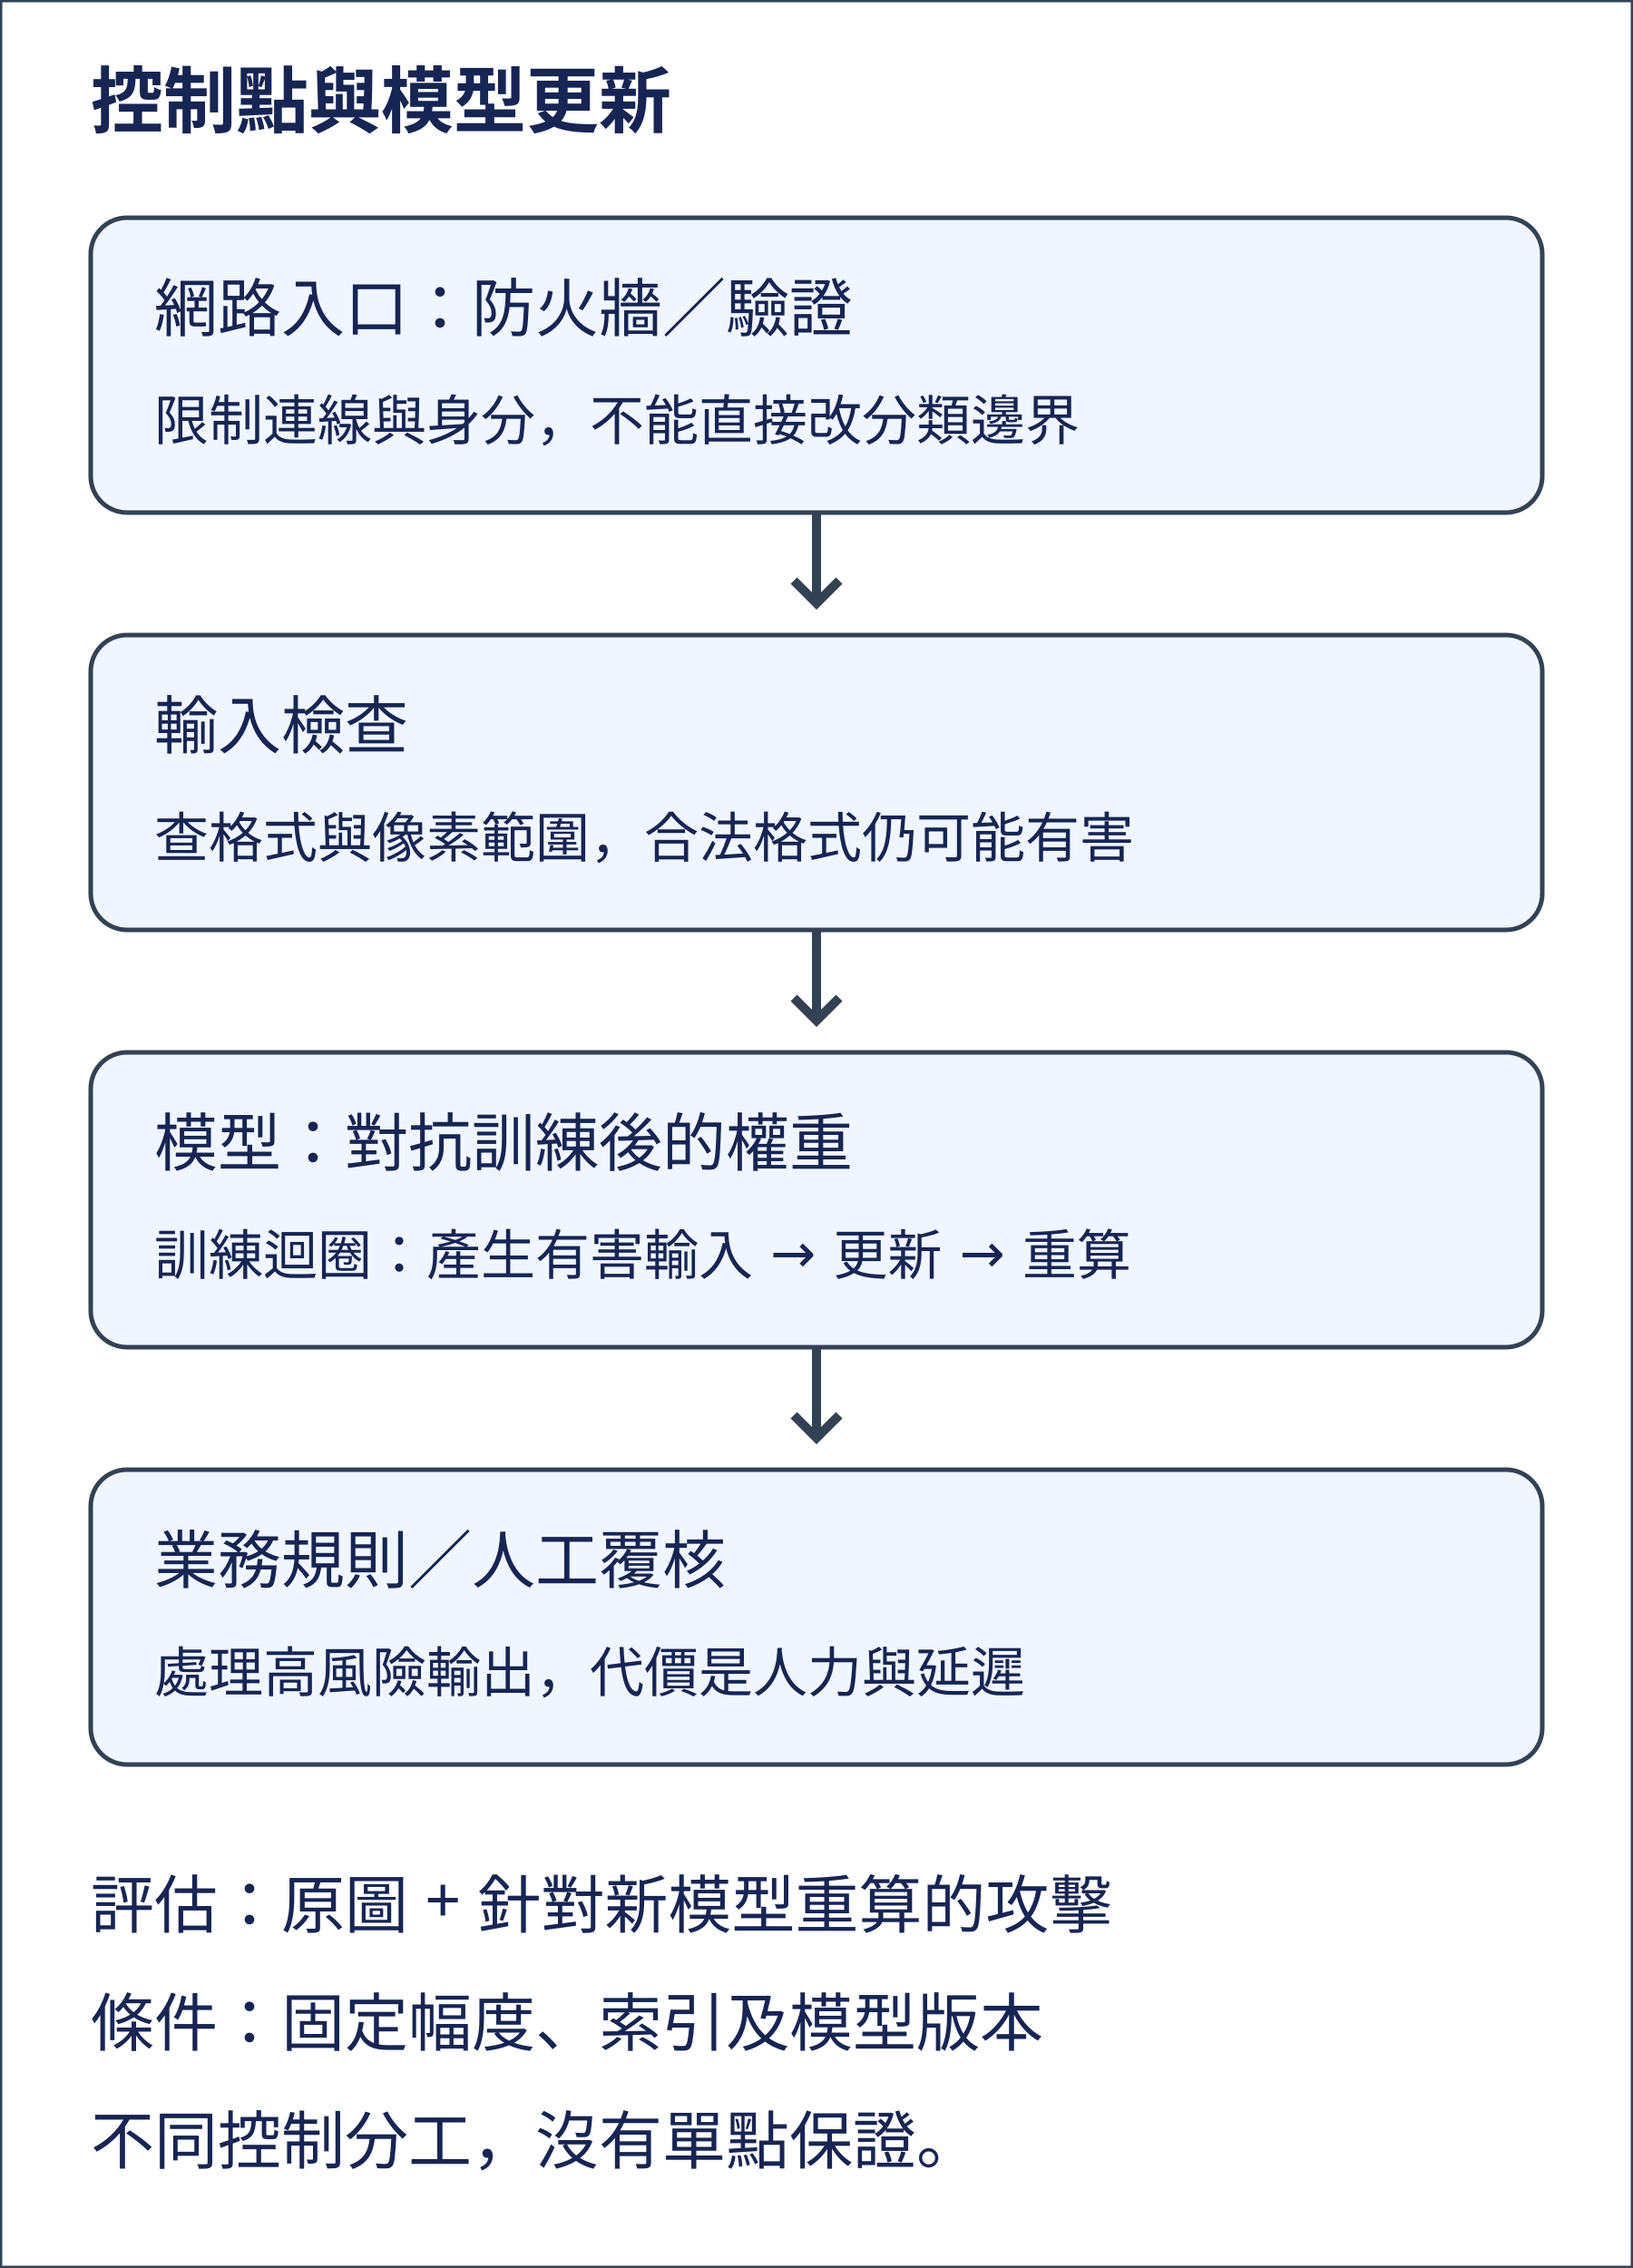
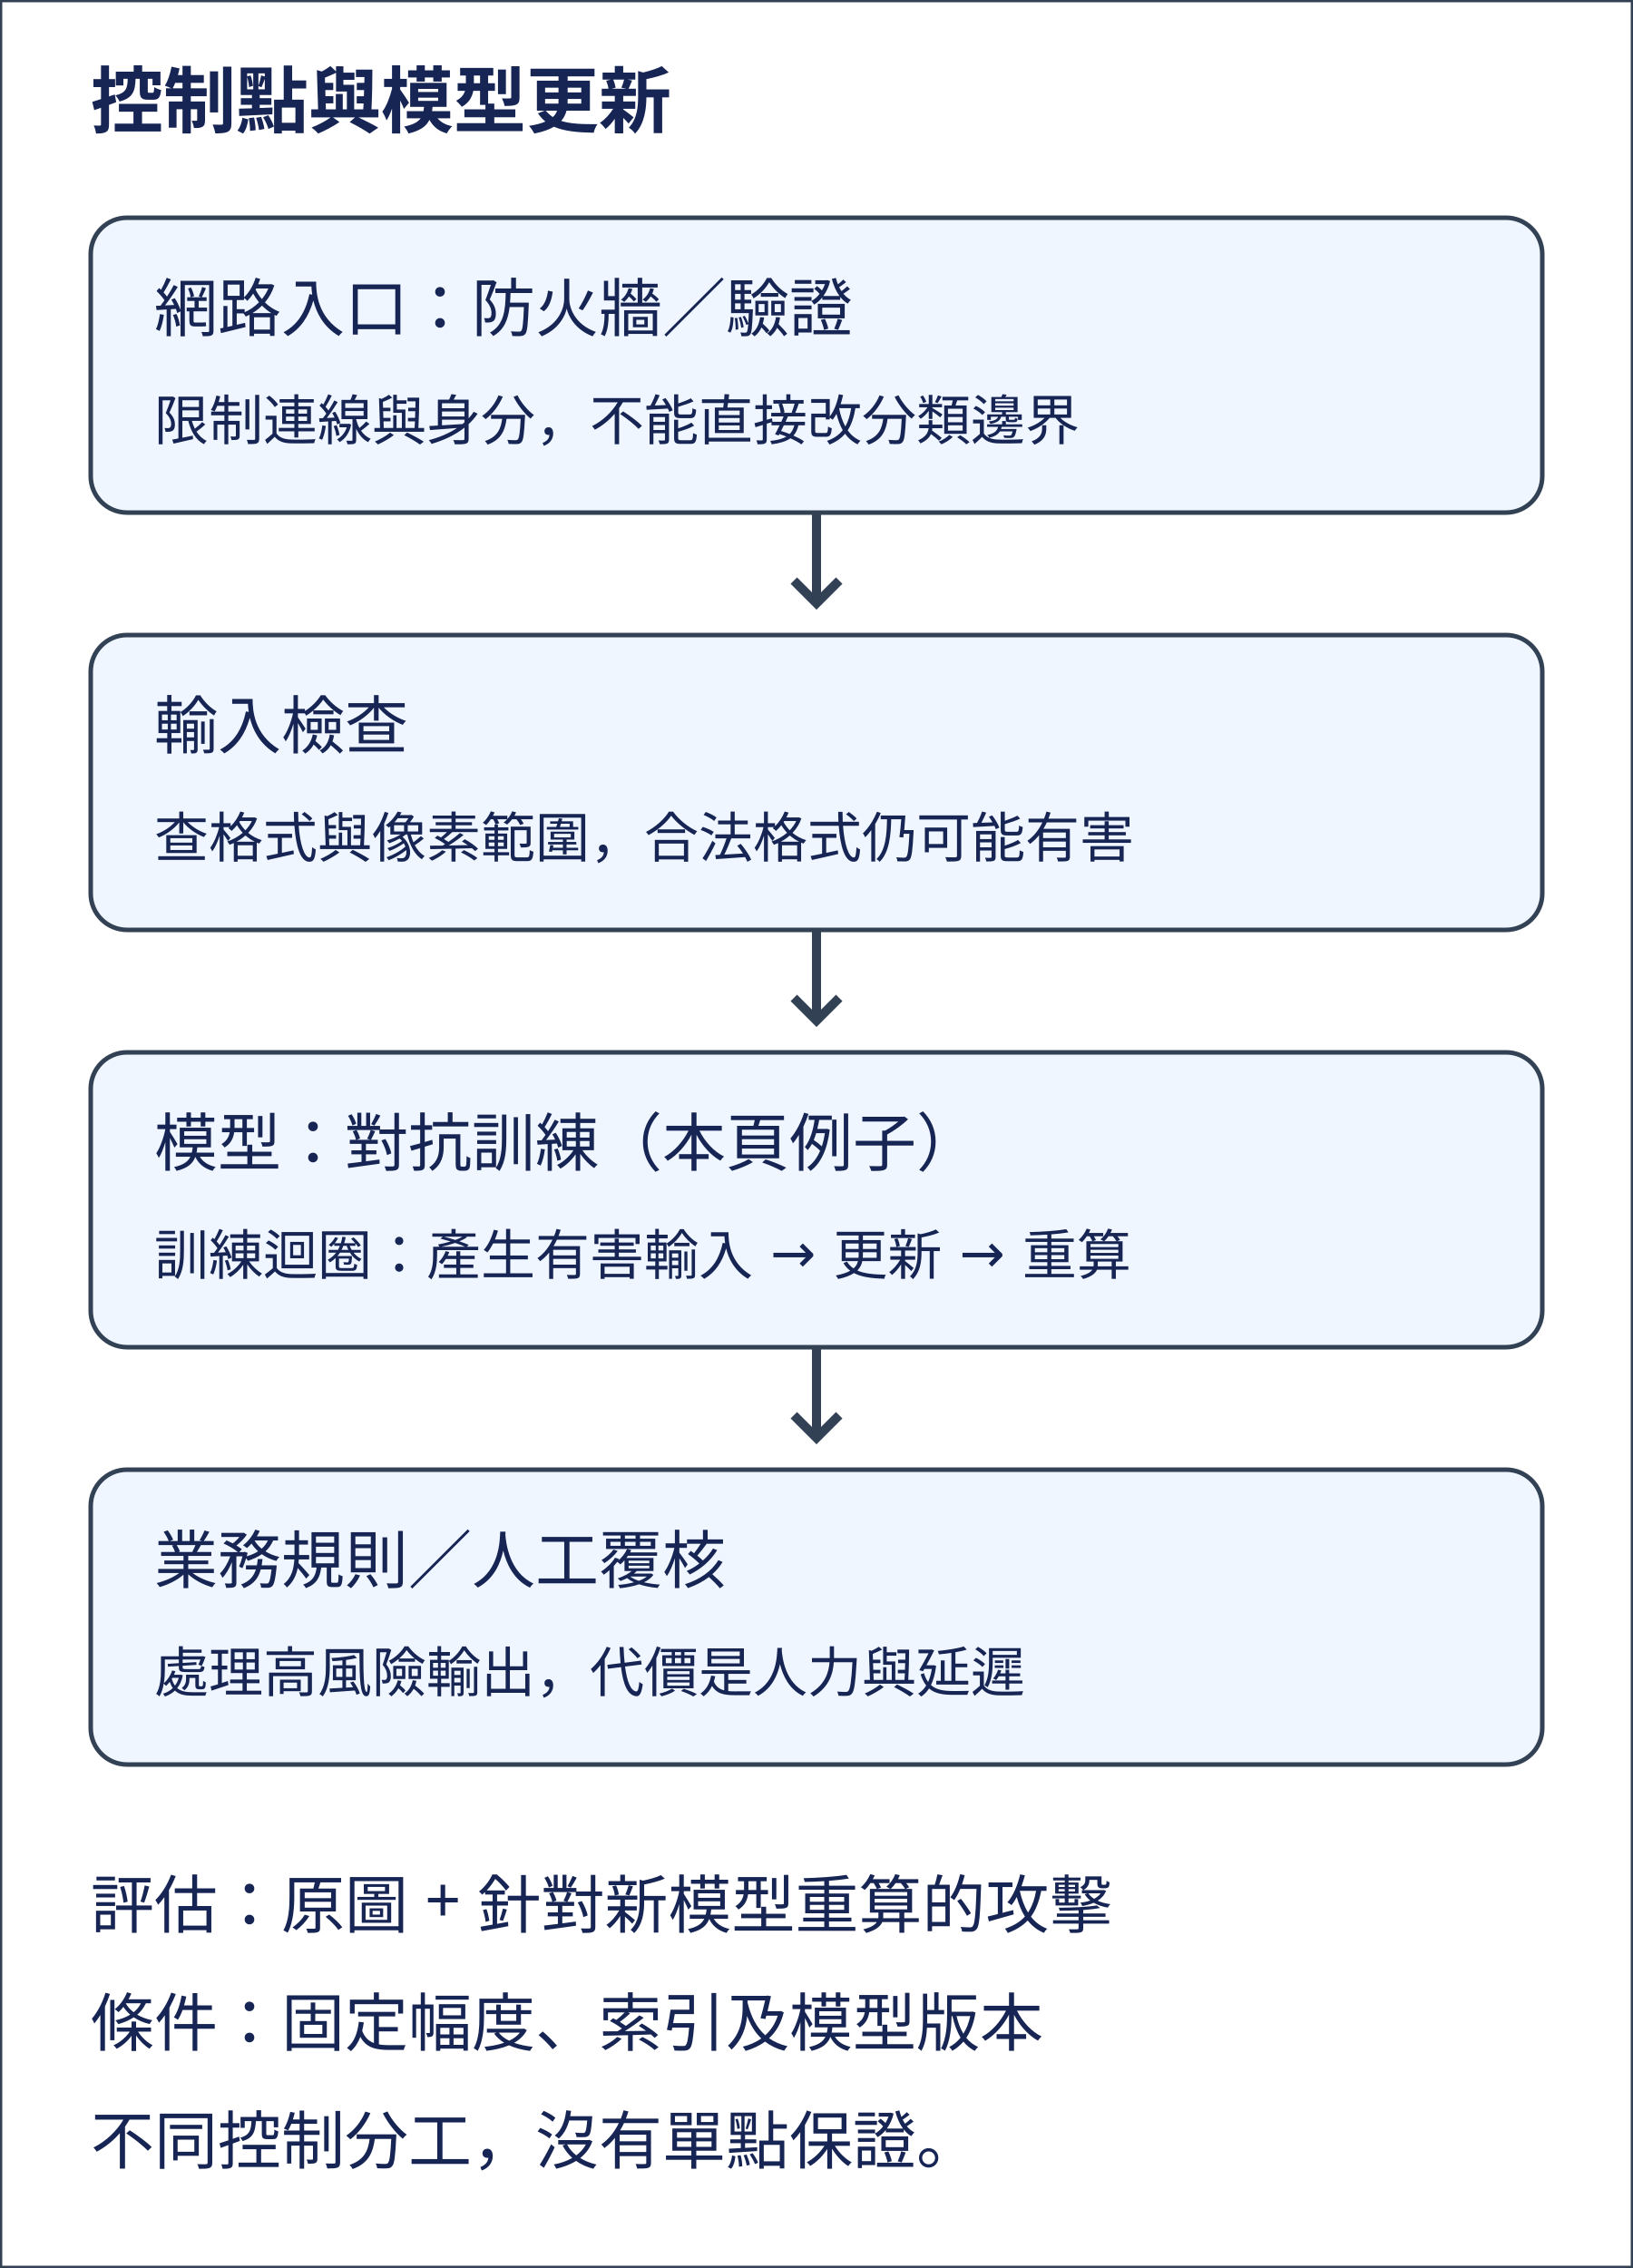
<svg xmlns="http://www.w3.org/2000/svg" width="360" height="500" viewBox="0 0 360 500" role="img">
  <style>text{font-family:system-ui,"Microsoft JhengHei",sans-serif;font-size:14px;fill:#172554}.small{font-size:12px}.head{font-size:16px;font-weight:bold}rect{stroke:#334155}path{fill:none;stroke:#334155;stroke-width:2}</style>
  <rect x="0" y="0" width="360" height="500" fill="#fff" stroke="none" />
  <text x="20" y="28" class="head">控制點與模型更新</text>
  <rect x="20" y="48" width="320" height="65" rx="8" fill="#eff6ff" />
  <text x="34" y="73" class="">網路入口：防火牆／驗證</text>
  <text x="34" y="97" class="small">限制連線與身分，不能直接改分類邊界</text>
  <path d="M180 113v20m-5 -5l5 5 5 -5" />
  <rect x="20" y="140" width="320" height="65" rx="8" fill="#eff6ff" />
  <text x="34" y="165" class="">輸入檢查</text>
  <text x="34" y="189" class="small">查格式與像素範圍，合法格式仍可能有害</text>
  <path d="M180 205v20m-5 -5l5 5 5 -5" />
  <rect x="20" y="232" width="320" height="65" rx="8" fill="#eff6ff" />
-   <text x="34" y="257" class="">模型：對抗訓練後的權重</text>
+   <text x="34" y="257" class="">模型：對抗訓練（本頁例子）</text>
  <text x="34" y="281" class="small">訓練迴圈：產生有害輸入 → 更新 → 重算</text>
  <path d="M180 297v20m-5 -5l5 5 5 -5" />
  <rect x="20" y="324" width="320" height="65" rx="8" fill="#eff6ff" />
  <text x="34" y="349" class="">業務規則／人工覆核</text>
  <text x="34" y="373" class="small">處理高風險輸出，代價是人力與延遲</text>
  <text x="20" y="425" class="">評估：原圖 + 針對新模型重算的攻擊</text>
  <text x="20" y="451" class="">條件：固定幅度、索引及模型版本</text>
  <text x="20" y="477" class="">不同控制分工，沒有單點保證。</text>
</svg>
